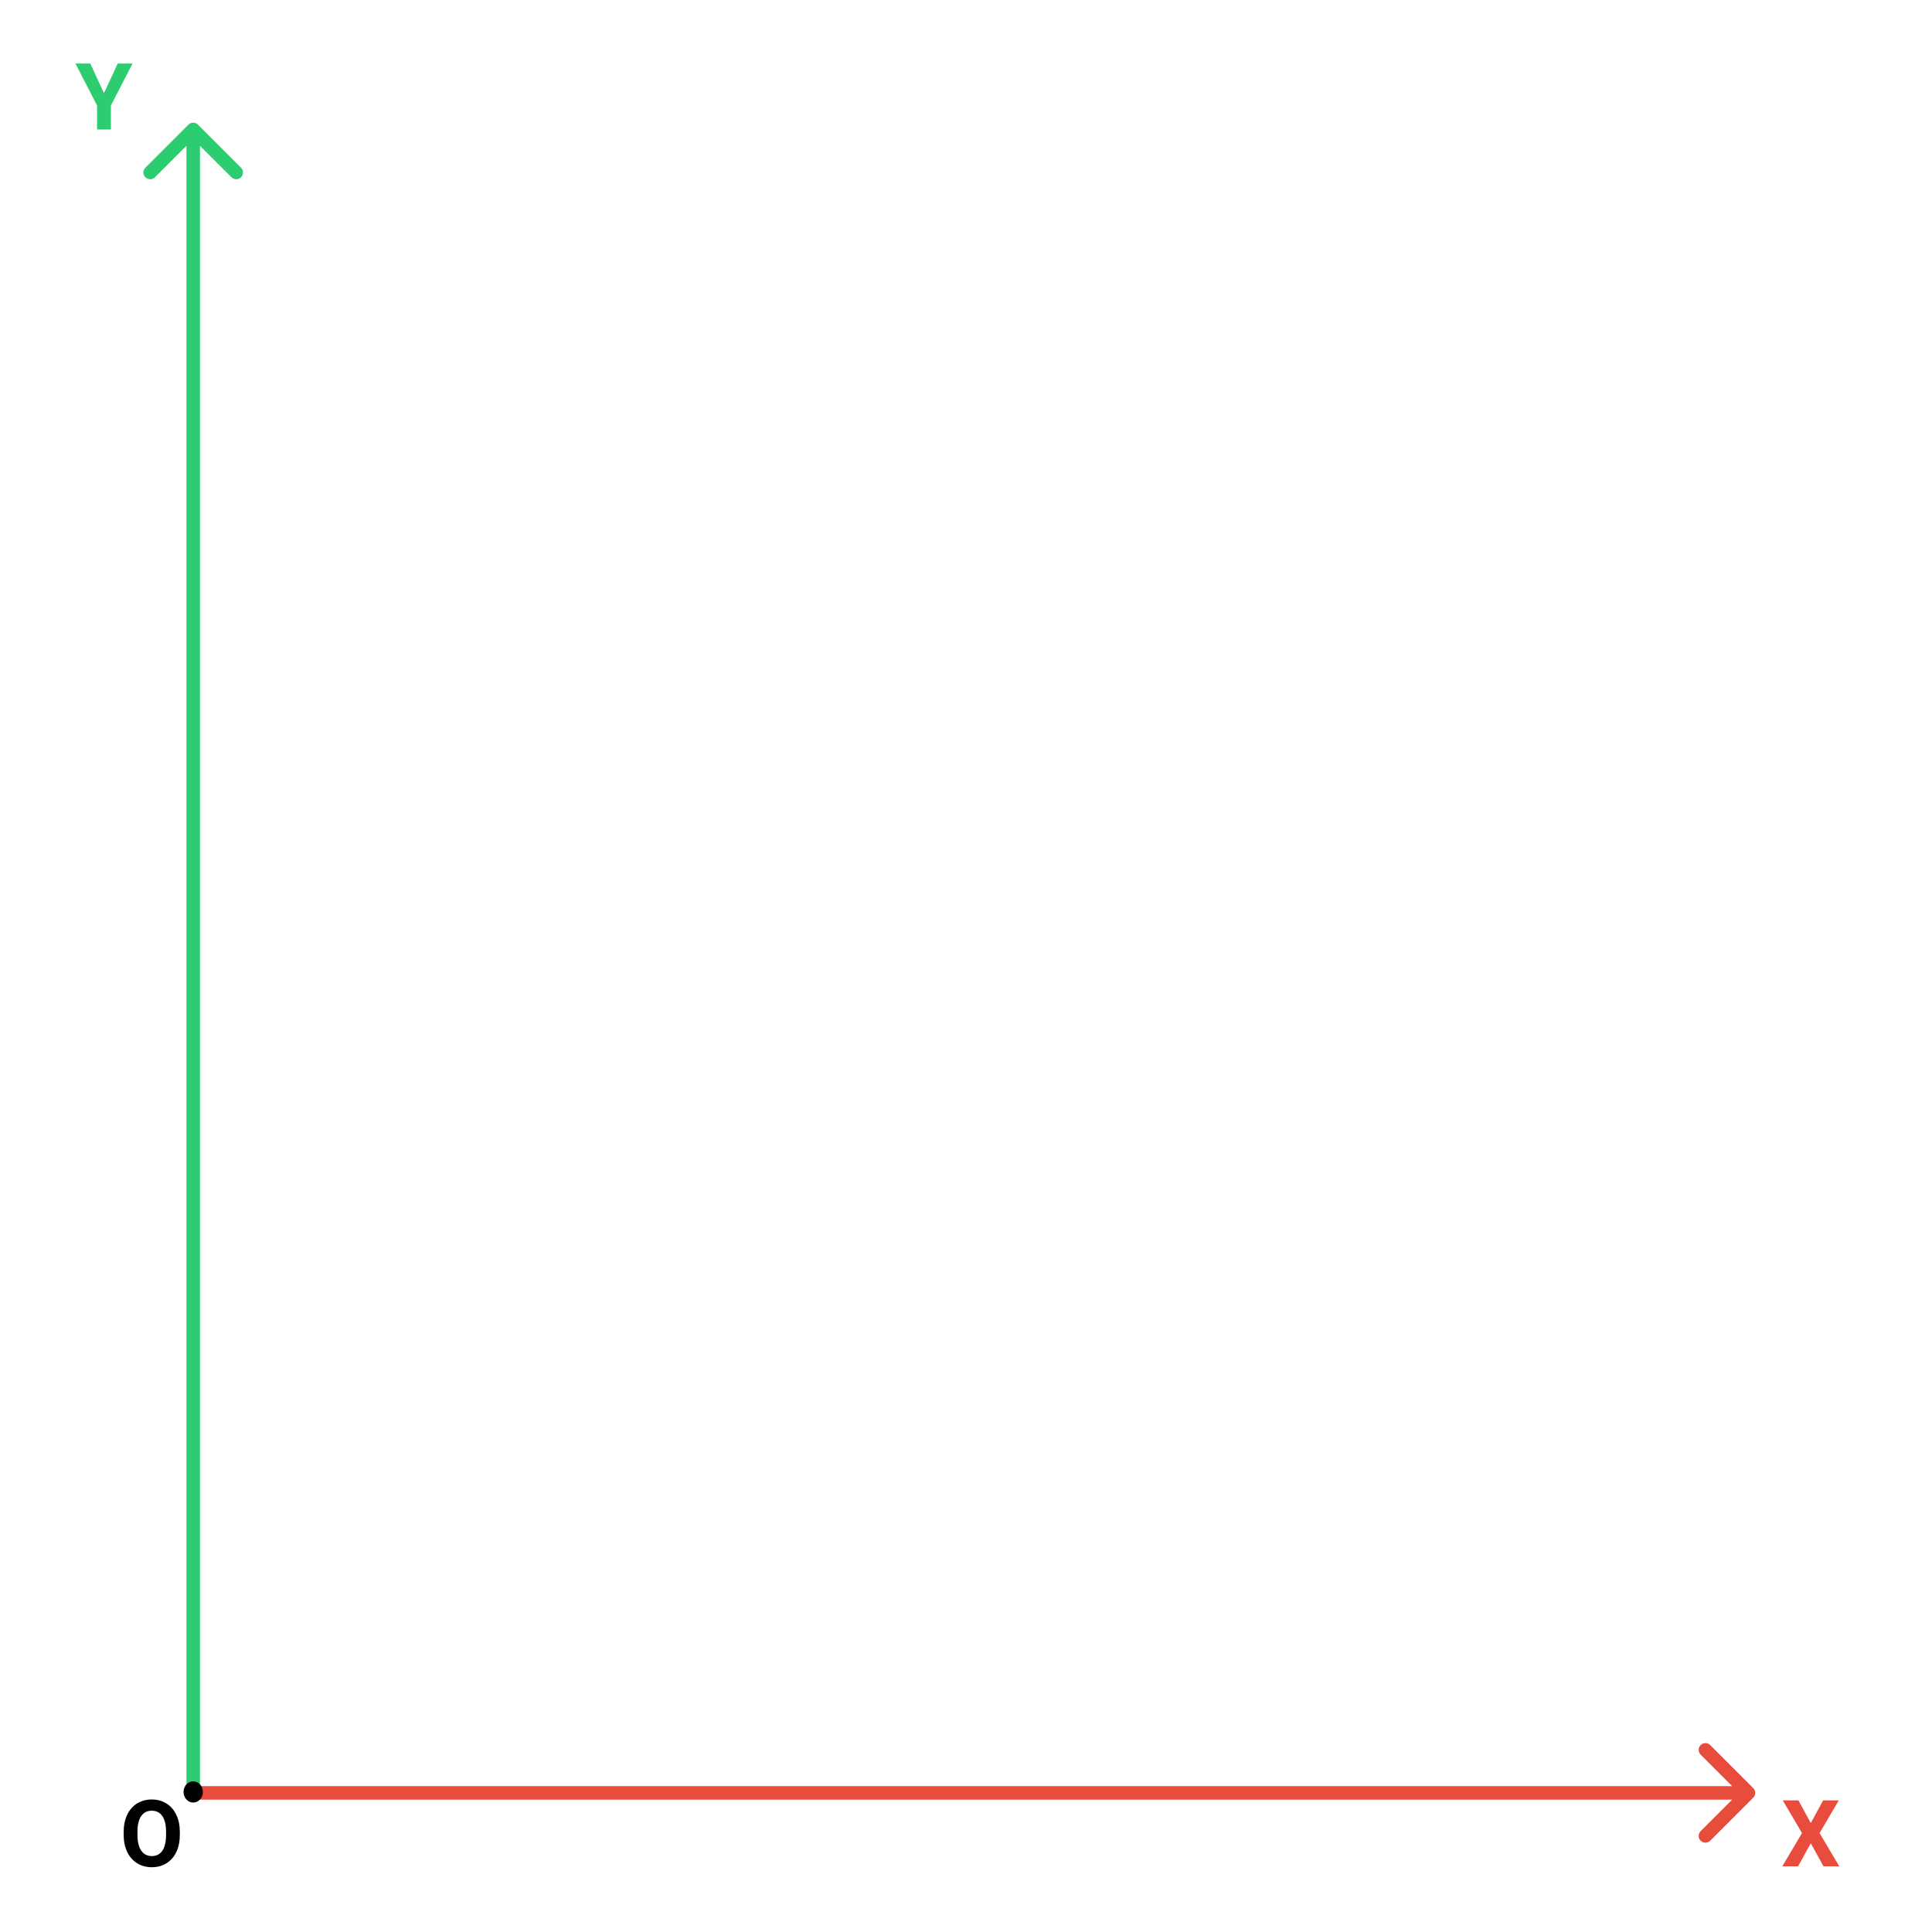
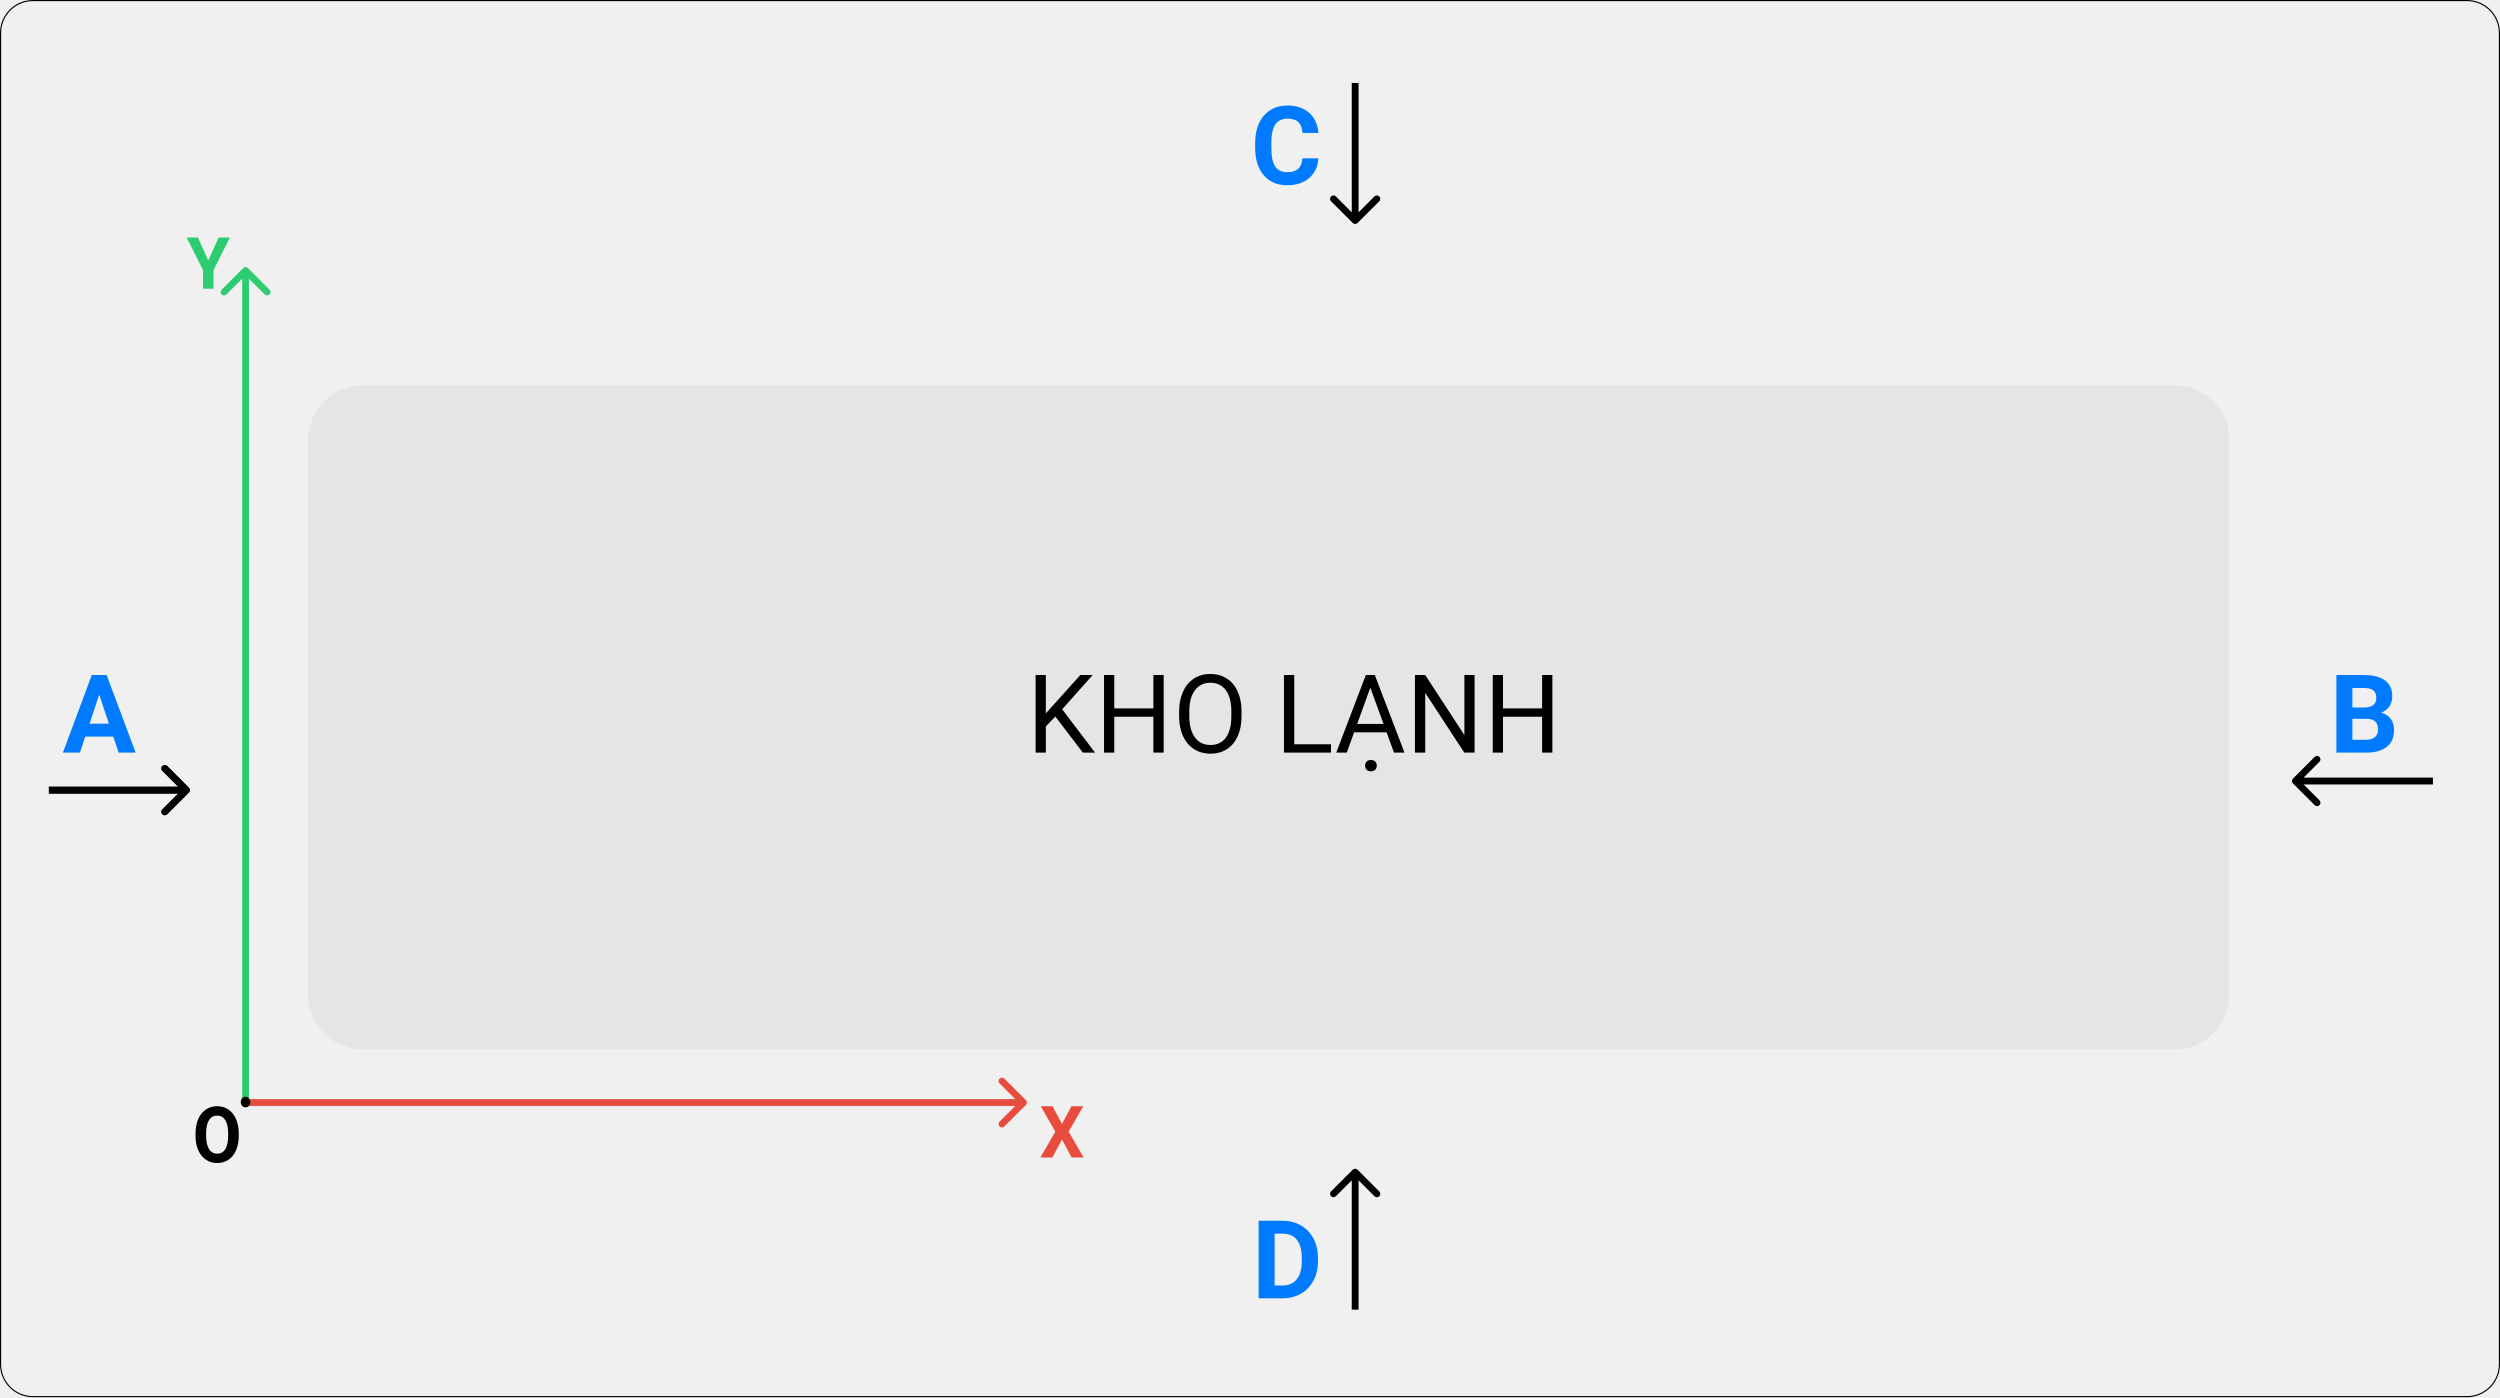
- <svg xmlns="http://www.w3.org/2000/svg" width="1000" height="1000" viewBox="0 0 1000 1000" fill="none">
-   <rect width="1000" height="1000" fill="white" />
-   <path d="M907.475 930.475C908.842 929.108 908.842 926.892 907.475 925.525L885.201 903.251C883.834 901.884 881.618 901.884 880.251 903.251C878.884 904.618 878.884 906.834 880.251 908.201L900.05 928L880.251 947.799C878.884 949.166 878.884 951.382 880.251 952.749C881.618 954.116 883.834 954.116 885.201 952.749L907.475 930.475ZM98 931.5H905V924.5H98V931.5Z" fill="#E74C3C" />
-   <path d="M102.475 64.525C101.108 63.158 98.892 63.158 97.525 64.525L75.251 86.799C73.884 88.166 73.884 90.382 75.251 91.749C76.618 93.115 78.834 93.115 80.201 91.749L100 71.95L119.799 91.749C121.166 93.115 123.382 93.115 124.749 91.749C126.116 90.382 126.116 88.166 124.749 86.799L102.475 64.525ZM103.5 931L103.5 67H96.5L96.5 931H103.5Z" fill="#2ECC71" />
-   <ellipse cx="100" cy="927.5" rx="5" ry="5.5" fill="black" />
-   <path d="M93.078 949.711C93.078 953.07 92.484 956.016 91.297 958.547C90.109 961.078 88.406 963.031 86.188 964.406C83.984 965.781 81.453 966.469 78.594 966.469C75.766 966.469 73.242 965.789 71.023 964.43C68.805 963.07 67.086 961.133 65.867 958.617C64.648 956.086 64.031 953.18 64.016 949.898V948.211C64.016 944.852 64.617 941.898 65.82 939.352C67.039 936.789 68.75 934.828 70.953 933.469C73.172 932.094 75.703 931.406 78.547 931.406C81.391 931.406 83.914 932.094 86.117 933.469C88.336 934.828 90.047 936.789 91.25 939.352C92.469 941.898 93.078 944.844 93.078 948.188V949.711ZM85.953 948.164C85.953 944.586 85.312 941.867 84.031 940.008C82.75 938.148 80.922 937.219 78.547 937.219C76.188 937.219 74.367 938.141 73.086 939.984C71.805 941.812 71.156 944.5 71.141 948.047V949.711C71.141 953.195 71.781 955.898 73.062 957.82C74.344 959.742 76.188 960.703 78.594 960.703C80.953 960.703 82.766 959.781 84.031 957.938C85.297 956.078 85.938 953.375 85.953 949.828V948.164Z" fill="black" />
-   <path d="M53.812 48.25L60.914 32.875H68.602L57.398 54.625V67H50.25V54.625L39.047 32.875H46.758L53.812 48.25Z" fill="#2ECC71" />
-   <path d="M937.258 943.641L943.656 931.875H951.742L941.805 948.797L952 966H943.82L937.258 954.047L930.695 966H922.516L932.711 948.797L922.773 931.875H930.859L937.258 943.641Z" fill="#E74C3C" />
+ <svg xmlns="http://www.w3.org/2000/svg" width="2199" height="1229" viewBox="0 0 2199 1229" fill="none">
+   <path d="M902.354 971.904C903.516 970.742 903.516 968.858 902.354 967.696L883.421 948.763C882.259 947.601 880.375 947.601 879.213 948.763C878.051 949.925 878.051 951.809 879.213 952.971L896.042 969.8L879.213 986.629C878.051 987.791 878.051 989.675 879.213 990.837C880.375 991.998 882.259 991.998 883.421 990.837L902.354 971.904ZM214.3 972.775H900.25V966.825H214.3V972.775Z" fill="#E74C3C" />
+   <path d="M218.104 235.846C216.942 234.685 215.058 234.685 213.896 235.846L194.964 254.779C193.802 255.941 193.802 257.825 194.964 258.986C196.125 260.148 198.009 260.148 199.171 258.986L216 242.157L232.829 258.986C233.991 260.148 235.875 260.148 237.037 258.986C238.199 257.825 238.199 255.941 237.037 254.779L218.104 235.846ZM218.975 972.35V237.95H213.025V972.35H218.975Z" fill="#2ECC71" />
+   <path d="M216 974.05C218.347 974.05 220.25 971.957 220.25 969.375C220.25 966.793 218.347 964.7 216 964.7C213.653 964.7 211.75 966.793 211.75 969.375C211.75 971.957 213.653 974.05 216 974.05Z" fill="black" />
+   <path d="M210 999.103C210 1003.89 209.224 1008.09 207.671 1011.7C206.118 1015.31 203.891 1018.1 200.99 1020.06C198.11 1022.02 194.8 1023 191.061 1023C187.363 1023 184.064 1022.03 181.163 1020.09C178.262 1018.15 176.015 1015.39 174.421 1011.8C172.827 1008.19 172.02 1004.05 172 999.37V996.964C172 992.174 172.787 987.962 174.36 984.331C175.953 980.676 178.19 977.88 181.071 975.942C183.972 973.981 187.282 973 191 973C194.718 973 198.018 973.981 200.898 975.942C203.799 977.88 206.037 980.676 207.61 984.331C209.203 987.962 210 992.163 210 996.931V999.103ZM200.684 996.897C200.684 991.795 199.846 987.917 198.171 985.266C196.496 982.614 194.105 981.289 191 981.289C187.915 981.289 185.535 982.604 183.86 985.232C182.184 987.839 181.337 991.672 181.316 996.73V999.103C181.316 1004.07 182.154 1007.93 183.829 1010.67C185.504 1013.41 187.915 1014.78 191.061 1014.78C194.146 1014.78 196.516 1013.46 198.171 1010.83C199.826 1008.18 200.663 1004.33 200.684 999.27V996.897Z" fill="black" />
+   <path d="M183.175 229.218L192.306 208.944H202.19L187.785 237.625V253.944H178.594V237.625L164.19 208.944H174.104L183.175 229.218Z" fill="#2ECC71" />
+   <path d="M934.139 988.609L942.385 973.094H952.806L939.999 995.408L953.139 1018.09H942.596L934.139 1002.33L925.68 1018.09H915.139L928.278 995.408L915.47 973.094H925.891L934.139 988.609Z" fill="#E74C3C" />
+   <path d="M1961 387C1961 360.49 1939.51 339 1913 339H319C292.49 339 271 360.49 271 387V875C271 901.51 292.49 923 319 923H1913C1939.51 923 1961 901.51 1961 875V387Z" fill="#E5E5E5" />
+   <path d="M928.266 630.266L919.922 638.938V662H910.922V593.75H919.922V627.5L950.25 593.75H961.125L934.266 623.891L963.234 662H952.453L928.266 630.266ZM1023.56 662H1014.52V630.453H980.109V662H971.109V593.75H980.109V623.094H1014.52V593.75H1023.56V662ZM1092.05 630.078C1092.05 636.766 1090.92 642.609 1088.67 647.609C1086.42 652.578 1083.23 656.375 1079.11 659C1074.98 661.625 1070.17 662.938 1064.67 662.938C1059.3 662.938 1054.53 661.625 1050.38 659C1046.22 656.344 1042.98 652.578 1040.67 647.703C1038.39 642.797 1037.22 637.125 1037.16 630.688V625.766C1037.16 619.203 1038.3 613.406 1040.58 608.375C1042.86 603.344 1046.08 599.5 1050.23 596.844C1054.42 594.156 1059.2 592.812 1064.58 592.812C1070.05 592.812 1074.86 594.141 1079.02 596.797C1083.2 599.422 1086.42 603.25 1088.67 608.281C1090.92 613.281 1092.05 619.109 1092.05 625.766V630.078ZM1083.09 625.672C1083.09 617.578 1081.47 611.375 1078.22 607.062C1074.97 602.719 1070.42 600.547 1064.58 600.547C1058.89 600.547 1054.41 602.719 1051.12 607.062C1047.88 611.375 1046.2 617.375 1046.11 625.062V630.078C1046.11 637.922 1047.75 644.094 1051.03 648.594C1054.34 653.062 1058.89 655.297 1064.67 655.297C1070.48 655.297 1074.98 653.188 1078.17 648.969C1081.36 644.719 1083 638.641 1083.09 630.734V625.672ZM1138.41 654.641H1170.75V662H1129.36V593.75H1138.41V654.641ZM1219.64 644.188H1191.05L1184.62 662H1175.34L1201.41 593.75H1209.28L1235.39 662H1226.16L1219.64 644.188ZM1193.77 636.781H1216.97L1205.34 604.859L1193.77 636.781ZM1200.75 673.484C1200.75 672.078 1201.17 670.891 1202.02 669.922C1202.89 668.953 1204.17 668.469 1205.86 668.469C1207.55 668.469 1208.83 668.953 1209.7 669.922C1210.58 670.891 1211.02 672.078 1211.02 673.484C1211.02 674.891 1210.58 676.062 1209.7 677C1208.83 677.938 1207.55 678.406 1205.86 678.406C1204.17 678.406 1202.89 677.938 1202.02 677C1201.17 676.062 1200.75 674.891 1200.75 673.484ZM1297.03 662H1287.98L1253.62 609.406V662H1244.58V593.75H1253.62L1288.08 646.578V593.75H1297.03V662ZM1365.47 662H1356.42V630.453H1322.02V662H1313.02V593.75H1322.02V623.094H1356.42V593.75H1365.47V662Z" fill="black" />
+   <path d="M99.625 647.938H74.969L70.281 662H55.328L80.734 593.75H93.766L119.312 662H104.359L99.625 647.938ZM78.766 636.547H95.828L87.25 611L78.766 636.547Z" fill="#007BFF" />
+   <path d="M2055.09 662V593.75H2079C2087.28 593.75 2093.56 595.344 2097.84 598.531C2102.12 601.688 2104.27 606.328 2104.27 612.453C2104.27 615.797 2103.41 618.75 2101.69 621.312C2099.97 623.844 2097.58 625.703 2094.52 626.891C2098.02 627.766 2100.77 629.531 2102.77 632.188C2104.8 634.844 2105.81 638.094 2105.81 641.938C2105.81 648.5 2103.72 653.469 2099.53 656.844C2095.34 660.219 2089.38 661.938 2081.62 662H2055.09ZM2069.16 632.281V650.703H2081.2C2084.52 650.703 2087.09 649.922 2088.94 648.359C2090.81 646.766 2091.75 644.578 2091.75 641.797C2091.75 635.547 2088.52 632.375 2082.05 632.281H2069.16ZM2069.16 622.344H2079.56C2086.66 622.219 2090.2 619.391 2090.2 613.859C2090.2 610.766 2089.3 608.547 2087.48 607.203C2085.7 605.828 2082.88 605.141 2079 605.141H2069.16V622.344Z" fill="#007BFF" />
+   <path d="M1159.67 139.266C1159.14 146.609 1156.42 152.391 1151.52 156.609C1146.64 160.828 1140.2 162.938 1132.2 162.938C1123.45 162.938 1116.56 160 1111.53 154.125C1106.53 148.219 1104.03 140.125 1104.03 129.844V125.672C1104.03 119.109 1105.19 113.328 1107.5 108.328C1109.81 103.328 1113.11 99.5 1117.39 96.844C1121.7 94.156 1126.7 92.812 1132.39 92.812C1140.27 92.812 1146.61 94.922 1151.42 99.141C1156.23 103.359 1159.02 109.281 1159.77 116.906H1145.7C1145.36 112.5 1144.12 109.312 1142 107.344C1139.91 105.344 1136.7 104.344 1132.39 104.344C1127.7 104.344 1124.19 106.031 1121.84 109.406C1119.53 112.75 1118.34 117.953 1118.28 125.016V130.172C1118.28 137.547 1119.39 142.938 1121.61 146.344C1123.86 149.75 1127.39 151.453 1132.2 151.453C1136.55 151.453 1139.78 150.469 1141.91 148.5C1144.06 146.5 1145.3 143.422 1145.61 139.266H1159.67Z" fill="#007BFF" />
+   <path d="M1107.09 1142V1073.75H1128.09C1134.09 1073.75 1139.45 1075.11 1144.17 1077.83C1148.92 1080.52 1152.62 1084.36 1155.28 1089.36C1157.94 1094.33 1159.27 1099.98 1159.27 1106.33V1109.47C1159.27 1115.81 1157.95 1121.45 1155.33 1126.39C1152.73 1131.33 1149.06 1135.16 1144.31 1137.88C1139.56 1140.59 1134.2 1141.97 1128.23 1142H1107.09ZM1121.16 1085.14V1130.7H1127.95C1133.45 1130.7 1137.66 1128.91 1140.56 1125.31C1143.47 1121.72 1144.95 1116.58 1145.02 1109.89V1106.28C1145.02 1099.34 1143.58 1094.09 1140.7 1090.53C1137.83 1086.94 1133.62 1085.14 1128.09 1085.14H1121.16Z" fill="#007BFF" />
+   <path d="M166.121 697.121C167.293 695.95 167.293 694.05 166.121 692.879L147.029 673.787C145.858 672.615 143.958 672.615 142.787 673.787C141.615 674.958 141.615 676.858 142.787 678.029L159.757 695L142.787 711.971C141.615 713.142 141.615 715.042 142.787 716.213C143.958 717.385 145.858 717.385 147.029 716.213L166.121 697.121ZM43 698H164V692H43V698Z" fill="black" />
+   <path d="M166.121 697.121C167.293 695.95 167.293 694.05 166.121 692.879L147.029 673.787C145.858 672.615 143.958 672.615 142.787 673.787C141.615 674.958 141.615 676.858 142.787 678.029L159.757 695L142.787 711.971C141.615 713.142 141.615 715.042 142.787 716.213C143.958 717.385 145.858 717.385 147.029 716.213L166.121 697.121ZM43 698H164V692H43V698Z" fill="black" />
+   <path d="M2016.88 684.879C2015.71 686.05 2015.71 687.95 2016.88 689.121L2035.97 708.213C2037.14 709.385 2039.04 709.385 2040.21 708.213C2041.38 707.042 2041.38 705.142 2040.21 703.971L2023.24 687L2040.21 670.029C2041.38 668.858 2041.38 666.958 2040.21 665.787C2039.04 664.615 2037.14 664.615 2035.97 665.787L2016.88 684.879ZM2140 684H2019V690H2140V684Z" fill="black" />
+   <path d="M1194.12 1028.88C1192.95 1027.71 1191.05 1027.71 1189.88 1028.88L1170.79 1047.97C1169.62 1049.14 1169.62 1051.04 1170.79 1052.21C1171.96 1053.38 1173.86 1053.38 1175.03 1052.21L1192 1035.24L1208.97 1052.21C1210.14 1053.38 1212.04 1053.38 1213.21 1052.21C1214.38 1051.04 1214.38 1049.14 1213.21 1047.97L1194.12 1028.88ZM1195 1152V1031H1189V1152H1195Z" fill="black" />
+   <path d="M1189.88 196.121C1191.05 197.293 1192.95 197.293 1194.12 196.121L1213.21 177.029C1214.38 175.858 1214.38 173.958 1213.21 172.787C1212.04 171.615 1210.14 171.615 1208.97 172.787L1192 189.757L1175.03 172.787C1173.86 171.615 1171.96 171.615 1170.79 172.787C1169.62 173.958 1169.62 175.858 1170.79 177.029L1189.88 196.121ZM1189 73V194H1195V73H1189Z" fill="black" />
+   <rect x="0.5" y="0.5" width="2198" height="1228" rx="28.5" stroke="black" />
</svg>
